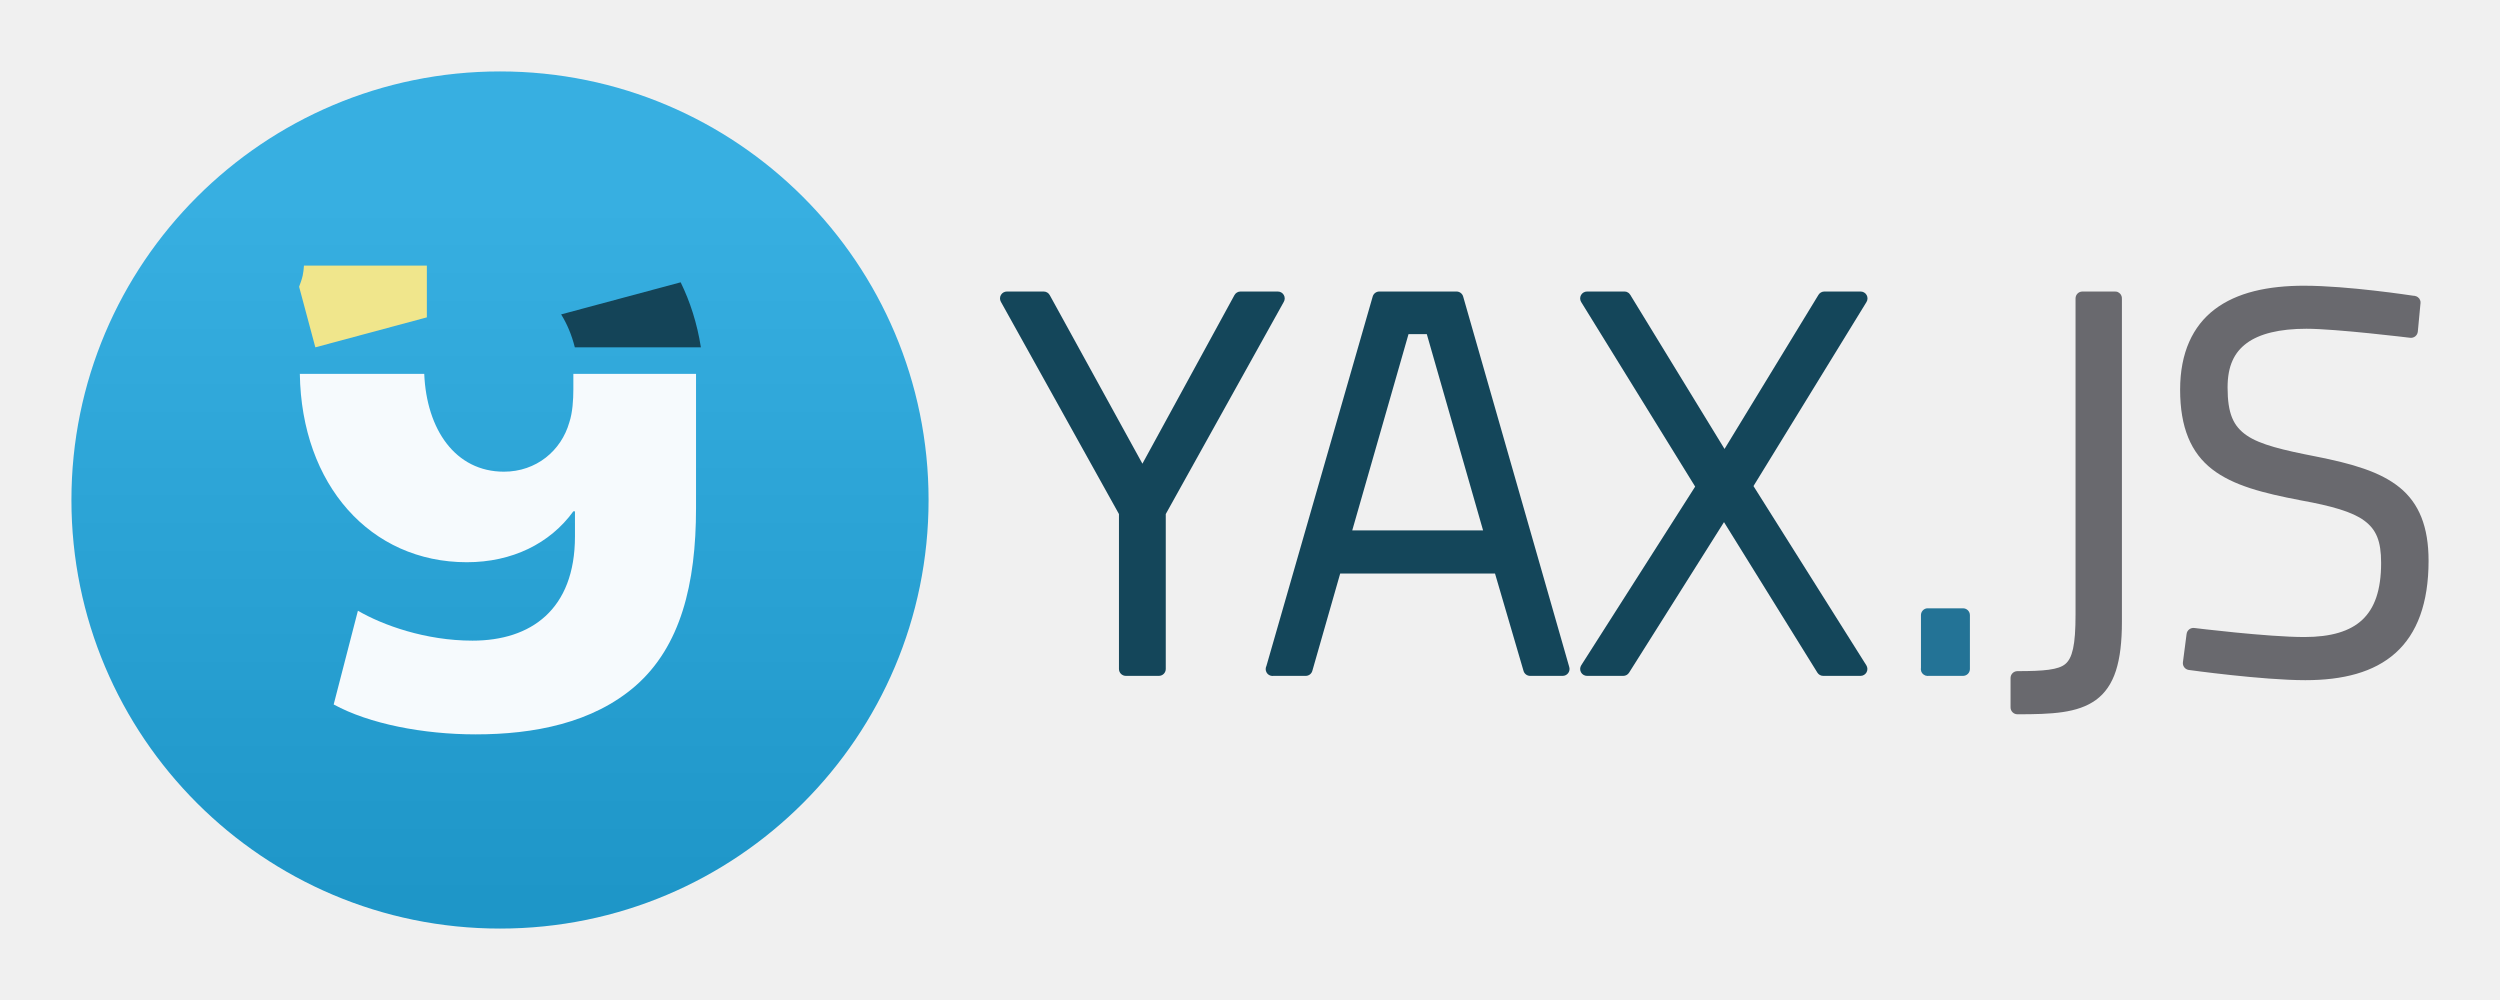
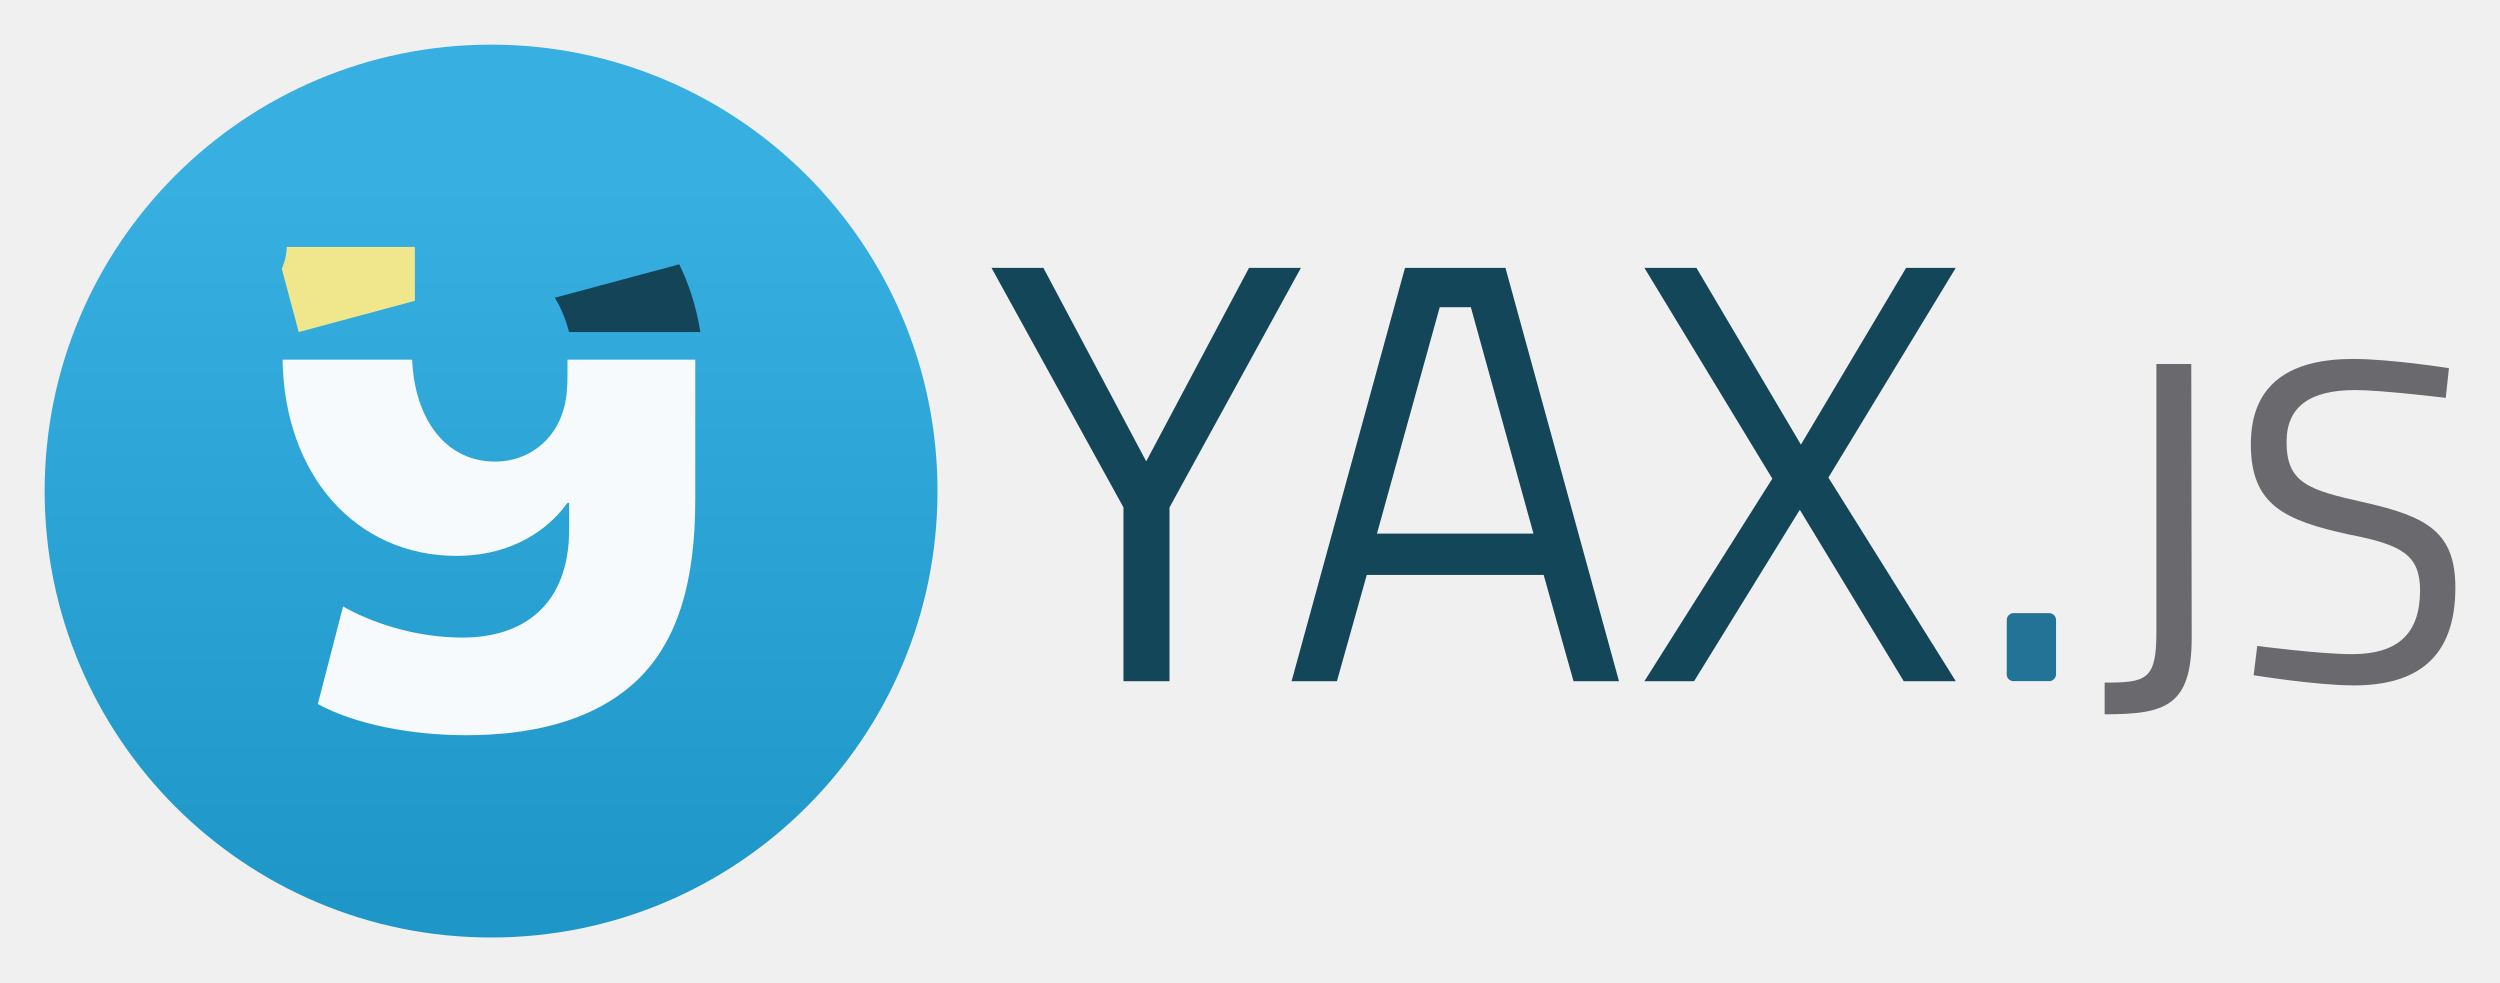
- <svg xmlns="http://www.w3.org/2000/svg" xmlns:xlink="http://www.w3.org/1999/xlink" width="700" height="280" id="svg6289" version="1.1">
+ <svg xmlns="http://www.w3.org/2000/svg" xmlns:xlink="http://www.w3.org/1999/xlink" width="560" height="220" id="svg6289" version="1.1">
  <defs id="defs6291">
    <linearGradient y2="484.711" x2="186.571" y1="509.91" x1="161.372" gradientUnits="userSpaceOnUse" id="linearGradient6178" xlink:href="#linearGradient6083-6" />
    <linearGradient id="linearGradient6083-6">
      <stop style="stop-color:#4b5057;stop-opacity:1;" offset="0" id="stop6085-7" />
      <stop style="stop-color:#4b5057;stop-opacity:0;" offset="1" id="stop6087-4" />
    </linearGradient>
    <linearGradient id="linearGradient3783-1">
      <stop id="stop3785-2" offset="0" style="stop-color:#1e94d3;stop-opacity:1;" />
      <stop style="stop-color:#1e94d3;stop-opacity:1;" offset="1" id="stop3803-6" />
    </linearGradient>
    <linearGradient gradientUnits="userSpaceOnUse" y2="50" x2="30" y1="90" x1="-10" id="linearGradient3827-7" xlink:href="#linearGradient3783-1" />
    <linearGradient gradientUnits="userSpaceOnUse" y2="50" x2="30" y1="90" x1="-10" id="linearGradient3827" xlink:href="#linearGradient3783" />
    <linearGradient id="linearGradient3783">
      <stop id="stop3785" offset="0" style="stop-color:#1e94d3;stop-opacity:1;" />
      <stop style="stop-color:#1e94d3;stop-opacity:1;" offset="1" id="stop3803" />
    </linearGradient>
    <linearGradient id="linearGradient3821">
      <stop id="stop3823" offset="0" style="stop-color:#37aee2;stop-opacity:1;" />
      <stop id="stop3825" offset="1" style="stop-color:#1e96c8;stop-opacity:1;" />
    </linearGradient>
    <linearGradient id="linearGradient3829">
      <stop style="stop-color:#1f96d4;stop-opacity:1;" offset="0" id="stop3831" />
      <stop style="stop-color:#37aee2;stop-opacity:1;" offset="1" id="stop3833" />
    </linearGradient>
    <linearGradient id="linearGradient3877">
      <stop id="stop3879" offset="0" style="stop-color:#eff7fc;stop-opacity:1;" />
      <stop id="stop3881" offset="1" style="stop-color:#ffffff;stop-opacity:1;" />
    </linearGradient>
    <linearGradient gradientUnits="userSpaceOnUse" y2="80" x2="6.667" y1="56.667" x1="16.667" id="linearGradient3873-8" xlink:href="#linearGradient3821-9" />
    <linearGradient id="linearGradient3821-9">
      <stop id="stop3823-4" offset="0" style="stop-color:#37afe1;stop-opacity:1;" />
      <stop id="stop3825-4" offset="1" style="stop-color:#1e96c8;stop-opacity:1;" />
    </linearGradient>
    <linearGradient xlink:href="#linearGradient5572-4-3" id="linearGradient6130-7-7" gradientUnits="userSpaceOnUse" gradientTransform="translate(-1.97614,-6.9999998e-6)" x1="170.167" y1="554.357" x2="203.215" y2="431.019" />
    <linearGradient id="linearGradient5572-4-3">
      <stop style="stop-color:#7fffd4;stop-opacity:1;" offset="0" id="stop5574-1-8" />
      <stop style="stop-color:#7fffd4;stop-opacity:0;" offset="1" id="stop5576-4-1" />
    </linearGradient>
    <linearGradient y2="484.711" x2="186.571" y1="509.91" x1="161.372" gradientUnits="userSpaceOnUse" id="linearGradient6287-2" xlink:href="#linearGradient6083-6-8" />
    <linearGradient id="linearGradient6083-6-8">
      <stop style="stop-color:#4b5057;stop-opacity:1;" offset="0" id="stop6085-7-9" />
      <stop style="stop-color:#4b5057;stop-opacity:0;" offset="1" id="stop6087-4-2" />
    </linearGradient>
    <linearGradient y2="80" x2="6.667" y1="56.171" x1="6.667" gradientUnits="userSpaceOnUse" id="linearGradient3223-1" xlink:href="#linearGradient3821-9-7" />
    <linearGradient id="linearGradient3821-9-7">
      <stop id="stop3823-4-3" offset="0" style="stop-color:#37afe1;stop-opacity:1;" />
      <stop id="stop3825-4-1" offset="1" style="stop-color:#1e96c8;stop-opacity:1;" />
    </linearGradient>
    <linearGradient xlink:href="#linearGradient3821-9" id="linearGradient4385" gradientUnits="userSpaceOnUse" x1="6.667" y1="56.171" x2="6.667" y2="88.59" />
    <linearGradient xlink:href="#linearGradient3821-9" id="linearGradient4470" gradientUnits="userSpaceOnUse" x1="6.667" y1="56.171" x2="6.667" y2="88.59" />
-     <linearGradient xlink:href="#linearGradient3821-9" id="linearGradient3975" gradientUnits="userSpaceOnUse" x1="6.667" y1="56.171" x2="6.667" y2="88.59" />
    <linearGradient xlink:href="#linearGradient3821-9-9" id="linearGradient3975-6" gradientUnits="userSpaceOnUse" x1="6.667" y1="56.171" x2="6.667" y2="88.59" />
    <linearGradient id="linearGradient3821-9-9">
      <stop id="stop3823-4-9" offset="0" style="stop-color:#37afe1;stop-opacity:1;" />
      <stop id="stop3825-4-9" offset="1" style="stop-color:#1e96c8;stop-opacity:1;" />
    </linearGradient>
    <linearGradient xlink:href="#linearGradient3821-9-9" id="linearGradient3091" gradientUnits="userSpaceOnUse" x1="6.667" y1="56.171" x2="6.667" y2="88.59" gradientTransform="matrix(6,0,0,6,996.4064,-581.8377)" />
+     <linearGradient xlink:href="#linearGradient3821-9" id="linearGradient3062" gradientUnits="userSpaceOnUse" x1="6.667" y1="56.171" x2="6.667" y2="88.59" />
+     <linearGradient xlink:href="#linearGradient3821-9-74" id="linearGradient3062-1" gradientUnits="userSpaceOnUse" x1="6.667" y1="56.171" x2="6.667" y2="88.59" />
+     <linearGradient id="linearGradient3821-9-74">
+       <stop id="stop3823-4-0" offset="0" style="stop-color:#37afe1;stop-opacity:1;" />
+       <stop id="stop3825-4-94" offset="1" style="stop-color:#1e96c8;stop-opacity:1;" />
+     </linearGradient>
+     <linearGradient xlink:href="#linearGradient3821-9-74" id="linearGradient3909" gradientUnits="userSpaceOnUse" x1="6.667" y1="56.171" x2="6.667" y2="88.59" />
+     <linearGradient xlink:href="#linearGradient3821-9" id="linearGradient13141" gradientUnits="userSpaceOnUse" x1="6.667" y1="56.171" x2="6.667" y2="88.59" />
+     <linearGradient id="linearGradient3821-9-8">
+       <stop id="stop3823-4-2" offset="0" style="stop-color:#37afe1;stop-opacity:1;" />
+       <stop id="stop3825-4-99" offset="1" style="stop-color:#1e96c8;stop-opacity:1;" />
+     </linearGradient>
  </defs>
-   <g id="layer1" transform="translate(0,-772.3622)">
-     <g id="g4378" transform="matrix(0.75,0,0,0.75,421.7858,495.9477)">
-       <path style="fill:url(#linearGradient3975);fill-opacity:1;stroke:none" id="path2995-1-0-8" d="m 30,70 c 0,11.046 -8.954,20 -20,20 -11.046,0 -20,-8.954 -20,-20 0,-11.046 8.954,-20 20,-20 11.046,0 20,8.954 20,20 z" transform="matrix(8,0,0,8,-455.7143,-4.780665)" />
-       <g id="g4373">
-         <path style="fill:#144458;fill-opacity:1;fill-rule:nonzero;stroke:none" d="m -308.269,473.947 -44.622,11.982 c 2.252,3.601 3.951,7.708 5.115,12.297 l 47.062,0 c -1.422,-9.042 -4.053,-17.104 -7.555,-24.279 z" id="path5425-6-8-9" />
-         <path id="path5427-7-6-2" style="fill:#f6fafd;fill-opacity:1;fill-rule:nonzero;stroke:none" d="m -348.327,508.125 0,5.748 c 0,3.927 -0.299,8.751 -1.51,12.366 -3,10.568 -12.346,18.411 -24.397,18.411 -18.187,0 -28.91,-15.806 -29.764,-36.526 l -46.445,0 c 0.617,41.455 26.327,70.325 62.351,70.325 16.869,0 31.031,-6.941 39.765,-19.005 l 0.601,0 0,9.349 c 0,27.46 -16.57,38.933 -38.257,38.933 -17.474,0 -33.441,-5.74 -42.778,-11.168 l -9.047,34.995 c 13.262,7.248 33.447,11.165 53.026,11.165 21.692,0 43.688,-4.215 59.656,-18.1 16.871,-14.786 22.595,-38.019 22.595,-66.388 l 0,-50.107 -45.796,0" />
-         <path style="fill:#f0e68c;fill-opacity:1;fill-rule:nonzero;stroke:none" d="m -444.654,498.226 41.632,-11.194 0,-19.313 -45.881,0 c -0.089,1.262 -0.214,2.541 -0.472,3.705 -0.322,1.429 -0.819,2.814 -1.338,4.178 l 6.06,22.624 z" id="path5628-8-5-4" />
+   <g id="layer1" transform="translate(0,-832.3622)" style="display:inline">
+     <text xml:space="preserve" style="font-size:12.792px;font-style:normal;font-weight:normal;line-height:125%;letter-spacing:0px;word-spacing:0px;fill:#000000;fill-opacity:1;stroke:none;font-family:Sans" x="9.094" y="1081.355" id="text4163">
+       <tspan id="tspan4165" x="9.094" y="1081.355" style="font-style:normal;font-variant:normal;font-weight:normal;font-stretch:normal;font-family:Titillium;-inkscape-font-specification:Titillium">YET ANOTHER EXTENSIBLE JAVASCRIPT APPLICATIONS DEVELOPMENT LIBRARY AND FRAMEWORK</tspan>
+     </text>
+     <g id="g13129" transform="translate(-2.375e-4,-4.625e-6)">
+       <g transform="matrix(0.625,0,0,0.625,344.8216,595.3501)" id="g4378">
+         <path transform="matrix(8,0,0,8,-455.7143,-4.780665)" d="m 30,70 a 20,20 0 1 1 -40,0 20,20 0 1 1 40,0 z" id="path2995-1-0-8" style="fill:url(#linearGradient13141);fill-opacity:1;stroke:none" />
+         <g id="g4373">
+           <path id="path5425-6-8-9" d="m -308.269,473.947 -44.622,11.982 c 2.252,3.601 3.951,7.708 5.115,12.297 l 47.062,0 c -1.422,-9.042 -4.053,-17.104 -7.555,-24.279 z" style="fill:#144458;fill-opacity:1;fill-rule:nonzero;stroke:none" />
+           <path d="m -348.327,508.125 0,5.748 c 0,3.927 -0.299,8.751 -1.51,12.366 -3,10.568 -12.346,18.411 -24.397,18.411 -18.187,0 -28.91,-15.806 -29.764,-36.526 l -46.445,0 c 0.617,41.455 26.327,70.325 62.351,70.325 16.869,0 31.031,-6.941 39.765,-19.005 l 0.601,0 0,9.349 c 0,27.46 -16.57,38.933 -38.257,38.933 -17.474,0 -33.441,-5.74 -42.778,-11.168 l -9.047,34.995 c 13.262,7.248 33.447,11.165 53.026,11.165 21.692,0 43.688,-4.215 59.656,-18.1 16.871,-14.786 22.595,-38.019 22.595,-66.388 l 0,-50.107 -45.796,0" style="fill:#f6fafd;fill-opacity:1;fill-rule:nonzero;stroke:none" id="path5427-7-6-2" />
+           <path id="path5628-8-5-4" d="m -444.654,498.226 41.632,-11.194 0,-19.313 -45.881,0 c -0.089,1.262 -0.214,2.541 -0.472,3.705 -0.322,1.429 -0.819,2.814 -1.338,4.178 l 6.06,22.624 z" style="fill:#f0e68c;fill-opacity:1;fill-rule:nonzero;stroke:none" />
+         </g>
      </g>
-     </g>
-     <g id="g3958" transform="translate(20.89343,15.35717)">
-       <path id="path3112" d="m 261.052,838.632 a 1.928,1.928 0 0 0 -1.687,2.892 l 33.05,59.413 0,43.384 a 1.928,1.928 0 0 0 1.928,1.928 l 9.249,0 a 1.928,1.928 0 0 0 1.928,-1.928 l 0,-43.384 33.05,-59.413 a 1.928,1.928 0 0 0 -1.687,-2.892 l -10.454,0 a 1.928,1.928 0 0 0 -1.687,1.024 l -25.759,47.181 -25.94,-47.181 a 1.928,1.928 0 0 0 -1.687,-1.024 l -10.304,0 z m 104.243,0 a 1.928,1.928 0 0 0 -1.838,1.416 l -29.736,103.369 -0.03,0.09 a 1.928,1.928 0 0 0 -0.181,0.663 1.928,1.928 0 0 0 0,0.362 1.928,1.928 0 0 0 0.03,0.211 1.928,1.928 0 0 0 0.121,0.362 1.928,1.928 0 0 0 0.09,0.181 1.928,1.928 0 0 0 0.09,0.151 1.928,1.928 0 0 0 0.241,0.301 1.928,1.928 0 0 0 0.151,0.121 1.928,1.928 0 0 0 1.476,0.392 l 8.978,0 a 1.928,1.928 0 0 0 1.868,-1.386 l 7.803,-27.266 43.354,0 7.984,27.266 a 1.928,1.928 0 0 0 1.838,1.386 l 9.129,0 a 1.928,1.928 0 0 0 1.838,-2.47 L 388.795,840.048 a 1.928,1.928 0 0 0 -1.838,-1.416 l -21.662,0 z m 58.177,0 a 1.928,1.928 0 0 0 -1.627,2.953 l 31.906,51.67 -31.906,50.043 a 1.928,1.928 0 0 0 1.627,2.953 l 10.153,0 a 1.928,1.928 0 0 0 1.627,-0.904 l 26.573,-42.149 26.151,42.149 a 1.928,1.928 0 0 0 1.627,0.904 l 10.454,0 a 1.928,1.928 0 0 0 1.627,-2.953 l -31.604,-50.193 31.634,-51.519 a 1.928,1.928 0 0 0 -1.657,-2.953 l -10.153,0 a 1.928,1.928 0 0 0 -1.627,0.934 l -26.302,43.143 -26.242,-42.902 a 1.928,1.928 0 0 0 -0.09,-0.181 l -0.06,-0.06 a 1.928,1.928 0 0 0 -0.241,-0.301 1.928,1.928 0 0 0 -0.06,-0.09 1.928,1.928 0 0 0 -0.06,-0.06 1.928,1.928 0 0 0 -0.09,-0.06 1.928,1.928 0 0 0 -0.06,-0.06 1.928,1.928 0 0 0 -0.271,-0.151 1.928,1.928 0 0 0 -0.241,-0.121 1.928,1.928 0 0 0 -0.121,-0.03 1.928,1.928 0 0 0 -0.181,-0.03 1.928,1.928 0 0 0 -0.271,-0.03 1.928,1.928 0 0 0 -0.06,0 l -0.331,0 -10.123,0 z m -49.982,11.931 5.122,0 15.757,54.954 -36.636,0 15.757,-54.954 z" style="font-size:154.839px;font-style:normal;font-variant:normal;font-weight:300;font-stretch:normal;text-align:start;line-height:125%;letter-spacing:0px;word-spacing:0px;writing-mode:lr-tb;text-anchor:start;fill:#14465a;fill-opacity:1;stroke:none;font-family:Titillium;-inkscape-font-specification:Titillium Light" />
-       <path id="path3118" d="m 518.69,927.329 a 1.928,1.928 0 0 0 -1.717,1.928 l 0,14.702 a 1.928,1.928 0 0 0 0.06,0.934 1.928,1.928 0 0 0 0,0.03 1.928,1.928 0 0 0 0.06,0.151 1.928,1.928 0 0 0 0,0.03 1.928,1.928 0 0 0 0.09,0.151 1.928,1.928 0 0 0 0,0.03 1.928,1.928 0 0 0 0.09,0.121 1.928,1.928 0 0 0 0,0.03 1.928,1.928 0 0 0 0.121,0.121 1.928,1.928 0 0 0 0,0.03 1.928,1.928 0 0 0 0.121,0.121 1.928,1.928 0 0 0 0.03,0.03 1.928,1.928 0 0 0 0.121,0.09 1.928,1.928 0 0 0 0.06,0.06 1.928,1.928 0 0 0 0.09,0.06 1.928,1.928 0 0 0 0.03,0 1.928,1.928 0 0 0 0.301,0.181 1.928,1.928 0 0 0 0.211,0.06 1.928,1.928 0 0 0 0.844,0.06 l 9.551,0 a 1.928,1.928 0 0 0 1.928,-1.928 l 0,-15.064 a 1.928,1.928 0 0 0 -1.928,-1.928 l -9.852,0 a 1.928,1.928 0 0 0 -0.211,0 z" style="font-size:154.839px;font-style:normal;font-variant:normal;font-weight:300;font-stretch:normal;text-align:start;line-height:125%;letter-spacing:0px;word-spacing:0px;writing-mode:lr-tb;text-anchor:start;fill:#237396;fill-opacity:1;stroke:none;font-family:Titillium;-inkscape-font-specification:Titillium Light" />
-       <path id="path3120" d="m 624.309,837.005 c -10.242,0 -18.86,1.892 -25.067,6.598 -6.206,4.706 -9.701,12.234 -9.701,22.506 0,10.65 3.067,17.724 8.978,22.295 5.911,4.571 14.264,6.679 24.856,8.707 8.585,1.554 14.364,3.191 17.715,5.664 3.351,2.473 4.73,5.679 4.73,11.84 0,7.668 -1.84,12.717 -5.272,15.938 -3.433,3.22 -8.755,4.82 -16.239,4.82 -10.291,0 -30.791,-2.531 -30.791,-2.531 a 1.928,1.928 0 0 0 -2.169,1.687 l -1.024,7.894 a 1.928,1.928 0 0 0 1.627,2.169 c 0,0 20.557,2.862 32.659,2.862 10.493,0 19.177,-2.181 25.247,-7.622 6.071,-5.441 9.249,-13.987 9.249,-25.82 0,-9.52 -2.674,-16.108 -8.104,-20.517 -5.43,-4.41 -13.229,-6.644 -23.47,-8.677 -9.158,-1.787 -15.553,-3.298 -19.312,-5.875 -3.759,-2.577 -5.393,-6.08 -5.393,-13.437 0,-5.993 1.827,-9.825 5.393,-12.443 3.566,-2.618 9.157,-4.007 16.691,-4.007 8.281,0 29.043,2.531 29.043,2.531 a 1.928,1.928 0 0 0 2.139,-1.717 l 0.723,-7.653 a 1.928,1.928 0 0 0 0,-0.03 1.928,1.928 0 0 0 0.03,-0.633 1.928,1.928 0 0 0 -0.03,-0.271 1.928,1.928 0 0 0 -0.03,-0.09 1.928,1.928 0 0 0 -0.09,-0.181 1.928,1.928 0 0 0 -0.03,-0.09 1.928,1.928 0 0 0 -0.03,-0.09 1.928,1.928 0 0 0 -0.151,-0.241 1.928,1.928 0 0 0 -0.06,-0.09 1.928,1.928 0 0 0 -0.09,-0.06 1.928,1.928 0 0 0 -0.06,-0.06 1.928,1.928 0 0 0 -0.06,-0.06 1.928,1.928 0 0 0 -0.09,-0.09 1.928,1.928 0 0 0 -0.06,-0.03 1.928,1.928 0 0 0 -0.09,-0.06 1.928,1.928 0 0 0 -0.09,-0.06 1.928,1.928 0 0 0 -0.181,-0.09 1.928,1.928 0 0 0 -0.06,-0.03 1.928,1.928 0 0 0 -0.121,-0.03 1.928,1.928 0 0 0 -0.633,-0.121 1.928,1.928 0 0 0 -0.06,0 c -0.652,-0.1 -18.352,-2.802 -30.52,-2.802 z m -62.124,1.627 a 1.928,1.928 0 0 0 -1.928,1.928 l 0,88.546 c 0,4.192 -0.206,7.303 -0.693,9.52 -0.487,2.217 -1.184,3.456 -2.139,4.278 -1.91,1.645 -6.005,2.019 -13.437,2.019 a 1.928,1.928 0 0 0 -1.928,1.928 l 0,8.225 a 1.928,1.928 0 0 0 1.928,1.928 c 9.609,0 16.825,-0.294 21.963,-4.007 2.569,-1.857 4.44,-4.568 5.604,-8.165 1.163,-3.597 1.687,-8.083 1.687,-13.799 l 0,-90.113 a 1.928,1.928 0 0 0 0,-0.181 1.928,1.928 0 0 0 -0.03,-0.542 1.928,1.928 0 0 0 0,-0.03 1.928,1.928 0 0 0 -0.121,-0.362 1.928,1.928 0 0 0 -0.09,-0.181 1.928,1.928 0 0 0 -0.09,-0.151 1.928,1.928 0 0 0 0,-0.03 1.928,1.928 0 0 0 -0.121,-0.121 1.928,1.928 0 0 0 0,-0.03 1.928,1.928 0 0 0 -0.271,-0.241 1.928,1.928 0 0 0 -0.181,-0.121 1.928,1.928 0 0 0 -0.121,-0.09 1.928,1.928 0 0 0 -0.03,0 1.928,1.928 0 0 0 -0.151,-0.09 1.928,1.928 0 0 0 -0.03,0 1.928,1.928 0 0 0 -0.151,-0.06 1.928,1.928 0 0 0 -0.03,0 1.928,1.928 0 0 0 -0.181,-0.03 1.928,1.928 0 0 0 -0.331,-0.03 l -0.241,0 -8.888,0 z" style="font-size:154.839px;font-style:normal;font-variant:normal;font-weight:300;font-stretch:normal;text-align:start;line-height:125%;letter-spacing:0px;word-spacing:0px;writing-mode:lr-tb;text-anchor:start;fill:#69696e;fill-opacity:1;stroke:none;font-family:Titillium;-inkscape-font-specification:Titillium Light" />
-     </g>
-     <g id="g3916">
-       <rect y="492.362" x="0" height="280" width="700" id="rect3898" style="fill:#ffffff;fill-opacity:1;stroke:none;opacity:0" />
-       <g transform="translate(0,-280)" id="g3891">
-         <path style="fill:#696969;fill-opacity:1;stroke:none" d="m 140,792.362 c -66.274,0 -120,53.726 -120,120 0,66.274 53.726,120 120,120 66.274,0 120,-53.726 120,-120 0,-66.274 -53.726,-120 -120,-120 z m -54.906,54.375 34.437,0 0,14.5 -31.25,8.375 -4.531,-16.969 c 0.389,-1.023 0.759,-2.054 1,-3.125 0.194,-0.873 0.277,-1.834 0.344,-2.781 z m 105.5,4.688 c 2.627,5.381 4.59,11.406 5.656,18.188 l -35.281,0 c -0.873,-3.442 -2.155,-6.518 -3.844,-9.219 l 33.469,-8.969 z m -106.625,25.625 34.813,0 c 0.641,15.54 8.704,27.406 22.344,27.406 9.038,0 16.031,-5.887 18.281,-13.812 0.908,-2.711 1.125,-6.336 1.125,-9.281 l 0,-4.312 34.344,0 0,37.594 c 0,21.277 -4.284,38.691 -16.937,49.781 -11.976,10.414 -28.481,13.562 -44.75,13.562 -14.684,0 -29.803,-2.939 -39.75,-8.375 l 6.781,-26.25 c 7.003,4.071 18.988,8.375 32.094,8.375 16.265,0 28.687,-8.592 28.687,-29.188 l 0,-7 -0.469,0 c -6.551,9.048 -17.161,14.25 -29.812,14.25 -27.017,0 -46.287,-21.659 -46.75,-52.75 z" id="path2995-1-0-8-9" />
-         <g id="g3958-5" transform="translate(20.89344,15.35717)" style="fill:#696969;fill-opacity:1">
-           <path id="path3112-2" d="m 261.052,838.632 a 1.928,1.928 0 0 0 -1.687,2.892 l 33.05,59.413 0,43.384 a 1.928,1.928 0 0 0 1.928,1.928 l 9.249,0 a 1.928,1.928 0 0 0 1.928,-1.928 l 0,-43.384 33.05,-59.413 a 1.928,1.928 0 0 0 -1.687,-2.892 l -10.454,0 a 1.928,1.928 0 0 0 -1.687,1.024 l -25.759,47.181 -25.94,-47.181 a 1.928,1.928 0 0 0 -1.687,-1.024 l -10.304,0 z m 104.243,0 a 1.928,1.928 0 0 0 -1.838,1.416 l -29.736,103.369 -0.03,0.09 a 1.928,1.928 0 0 0 -0.181,0.663 1.928,1.928 0 0 0 0,0.362 1.928,1.928 0 0 0 0.03,0.211 1.928,1.928 0 0 0 0.121,0.362 1.928,1.928 0 0 0 0.09,0.181 1.928,1.928 0 0 0 0.09,0.151 1.928,1.928 0 0 0 0.241,0.301 1.928,1.928 0 0 0 0.151,0.121 1.928,1.928 0 0 0 1.476,0.392 l 8.978,0 a 1.928,1.928 0 0 0 1.868,-1.386 l 7.803,-27.266 43.354,0 7.984,27.266 a 1.928,1.928 0 0 0 1.838,1.386 l 9.129,0 a 1.928,1.928 0 0 0 1.838,-2.47 L 388.795,840.048 a 1.928,1.928 0 0 0 -1.838,-1.416 l -21.662,0 z m 58.177,0 a 1.928,1.928 0 0 0 -1.627,2.953 l 31.906,51.67 -31.906,50.043 a 1.928,1.928 0 0 0 1.627,2.953 l 10.153,0 a 1.928,1.928 0 0 0 1.627,-0.904 l 26.573,-42.149 26.151,42.149 a 1.928,1.928 0 0 0 1.627,0.904 l 10.454,0 a 1.928,1.928 0 0 0 1.627,-2.953 l -31.604,-50.193 31.634,-51.519 a 1.928,1.928 0 0 0 -1.657,-2.953 l -10.153,0 a 1.928,1.928 0 0 0 -1.627,0.934 l -26.302,43.143 -26.242,-42.902 a 1.928,1.928 0 0 0 -0.09,-0.181 l -0.06,-0.06 a 1.928,1.928 0 0 0 -0.241,-0.301 1.928,1.928 0 0 0 -0.06,-0.09 1.928,1.928 0 0 0 -0.06,-0.06 1.928,1.928 0 0 0 -0.09,-0.06 1.928,1.928 0 0 0 -0.06,-0.06 1.928,1.928 0 0 0 -0.271,-0.151 1.928,1.928 0 0 0 -0.241,-0.121 1.928,1.928 0 0 0 -0.121,-0.03 1.928,1.928 0 0 0 -0.181,-0.03 1.928,1.928 0 0 0 -0.271,-0.03 1.928,1.928 0 0 0 -0.06,0 l -0.331,0 -10.123,0 z m -49.982,11.931 5.122,0 15.757,54.954 -36.636,0 15.757,-54.954 z" style="font-size:154.839px;font-style:normal;font-variant:normal;font-weight:300;font-stretch:normal;text-align:start;line-height:125%;letter-spacing:0px;word-spacing:0px;writing-mode:lr-tb;text-anchor:start;fill:#696969;fill-opacity:1;stroke:none;font-family:Titillium;-inkscape-font-specification:Titillium Light" />
-           <path id="path3118-9" d="m 518.69,927.329 a 1.928,1.928 0 0 0 -1.717,1.928 l 0,14.702 a 1.928,1.928 0 0 0 0.06,0.934 1.928,1.928 0 0 0 0,0.03 1.928,1.928 0 0 0 0.06,0.151 1.928,1.928 0 0 0 0,0.03 1.928,1.928 0 0 0 0.09,0.151 1.928,1.928 0 0 0 0,0.03 1.928,1.928 0 0 0 0.09,0.121 1.928,1.928 0 0 0 0,0.03 1.928,1.928 0 0 0 0.121,0.121 1.928,1.928 0 0 0 0,0.03 1.928,1.928 0 0 0 0.121,0.121 1.928,1.928 0 0 0 0.03,0.03 1.928,1.928 0 0 0 0.121,0.09 1.928,1.928 0 0 0 0.06,0.06 1.928,1.928 0 0 0 0.09,0.06 1.928,1.928 0 0 0 0.03,0 1.928,1.928 0 0 0 0.301,0.181 1.928,1.928 0 0 0 0.211,0.06 1.928,1.928 0 0 0 0.844,0.06 l 9.551,0 a 1.928,1.928 0 0 0 1.928,-1.928 l 0,-15.064 a 1.928,1.928 0 0 0 -1.928,-1.928 l -9.852,0 a 1.928,1.928 0 0 0 -0.211,0 z" style="font-size:154.839px;font-style:normal;font-variant:normal;font-weight:300;font-stretch:normal;text-align:start;line-height:125%;letter-spacing:0px;word-spacing:0px;writing-mode:lr-tb;text-anchor:start;fill:#696969;fill-opacity:1;stroke:none;font-family:Titillium;-inkscape-font-specification:Titillium Light" />
-           <path id="path3120-2" d="m 624.309,837.005 c -10.242,0 -18.86,1.892 -25.067,6.598 -6.206,4.706 -9.701,12.234 -9.701,22.506 0,10.65 3.067,17.724 8.978,22.295 5.911,4.571 14.264,6.679 24.856,8.707 8.585,1.554 14.364,3.191 17.715,5.664 3.351,2.473 4.73,5.679 4.73,11.84 0,7.668 -1.84,12.717 -5.272,15.938 -3.433,3.22 -8.755,4.82 -16.239,4.82 -10.291,0 -30.791,-2.531 -30.791,-2.531 a 1.928,1.928 0 0 0 -2.169,1.687 l -1.024,7.894 a 1.928,1.928 0 0 0 1.627,2.169 c 0,0 20.557,2.862 32.659,2.862 10.493,0 19.177,-2.181 25.247,-7.622 6.071,-5.441 9.249,-13.987 9.249,-25.82 0,-9.52 -2.674,-16.108 -8.104,-20.517 -5.43,-4.41 -13.229,-6.644 -23.47,-8.677 -9.158,-1.787 -15.553,-3.298 -19.312,-5.875 -3.759,-2.577 -5.393,-6.08 -5.393,-13.437 0,-5.993 1.827,-9.825 5.393,-12.443 3.566,-2.618 9.157,-4.007 16.691,-4.007 8.281,0 29.043,2.531 29.043,2.531 a 1.928,1.928 0 0 0 2.139,-1.717 l 0.723,-7.653 a 1.928,1.928 0 0 0 0,-0.03 1.928,1.928 0 0 0 0.03,-0.633 1.928,1.928 0 0 0 -0.03,-0.271 1.928,1.928 0 0 0 -0.03,-0.09 1.928,1.928 0 0 0 -0.09,-0.181 1.928,1.928 0 0 0 -0.03,-0.09 1.928,1.928 0 0 0 -0.03,-0.09 1.928,1.928 0 0 0 -0.151,-0.241 1.928,1.928 0 0 0 -0.06,-0.09 1.928,1.928 0 0 0 -0.09,-0.06 1.928,1.928 0 0 0 -0.06,-0.06 1.928,1.928 0 0 0 -0.06,-0.06 1.928,1.928 0 0 0 -0.09,-0.09 1.928,1.928 0 0 0 -0.06,-0.03 1.928,1.928 0 0 0 -0.09,-0.06 1.928,1.928 0 0 0 -0.09,-0.06 1.928,1.928 0 0 0 -0.181,-0.09 1.928,1.928 0 0 0 -0.06,-0.03 1.928,1.928 0 0 0 -0.121,-0.03 1.928,1.928 0 0 0 -0.633,-0.121 1.928,1.928 0 0 0 -0.06,0 c -0.652,-0.1 -18.352,-2.802 -30.52,-2.802 z m -62.124,1.627 a 1.928,1.928 0 0 0 -1.928,1.928 l 0,88.546 c 0,4.192 -0.206,7.303 -0.693,9.52 -0.487,2.217 -1.184,3.456 -2.139,4.278 -1.91,1.645 -6.005,2.019 -13.437,2.019 a 1.928,1.928 0 0 0 -1.928,1.928 l 0,8.225 a 1.928,1.928 0 0 0 1.928,1.928 c 9.609,0 16.825,-0.294 21.963,-4.007 2.569,-1.857 4.44,-4.568 5.604,-8.165 1.163,-3.597 1.687,-8.083 1.687,-13.799 l 0,-90.113 a 1.928,1.928 0 0 0 0,-0.181 1.928,1.928 0 0 0 -0.03,-0.542 1.928,1.928 0 0 0 0,-0.03 1.928,1.928 0 0 0 -0.121,-0.362 1.928,1.928 0 0 0 -0.09,-0.181 1.928,1.928 0 0 0 -0.09,-0.151 1.928,1.928 0 0 0 0,-0.03 1.928,1.928 0 0 0 -0.121,-0.121 1.928,1.928 0 0 0 0,-0.03 1.928,1.928 0 0 0 -0.271,-0.241 1.928,1.928 0 0 0 -0.181,-0.121 1.928,1.928 0 0 0 -0.121,-0.09 1.928,1.928 0 0 0 -0.03,0 1.928,1.928 0 0 0 -0.151,-0.09 1.928,1.928 0 0 0 -0.03,0 1.928,1.928 0 0 0 -0.151,-0.06 1.928,1.928 0 0 0 -0.03,0 1.928,1.928 0 0 0 -0.181,-0.03 1.928,1.928 0 0 0 -0.331,-0.03 l -0.241,0 -8.888,0 z" style="font-size:154.839px;font-style:normal;font-variant:normal;font-weight:300;font-stretch:normal;text-align:start;line-height:125%;letter-spacing:0px;word-spacing:0px;writing-mode:lr-tb;text-anchor:start;fill:#696969;fill-opacity:1;stroke:none;font-family:Titillium;-inkscape-font-specification:Titillium Light" />
-         </g>
+       <g transform="translate(20.75025,232.5938)" id="g13124">
+         <path style="font-size:133.825px;font-style:normal;font-variant:normal;font-weight:normal;font-stretch:normal;text-align:start;line-height:125%;letter-spacing:0px;word-spacing:0px;writing-mode:lr-tb;text-anchor:start;fill:#14465a;fill-opacity:1;stroke:none;font-family:Titillium;-inkscape-font-specification:Titillium Semi-Light" d="m 201.344,-172.594 29.562,53.656 0,38.938 10.312,0 0,-38.938 29.438,-53.656 -11.625,0 L 236,-129.25 l -23.031,-43.344 -11.625,0 z m 92.625,0 L 268.562,-80 l 10.156,0 6.688,-23.812 39.625,0 6.688,23.812 10.188,0 -25.438,-92.594 -22.5,0 z m 53.625,0 L 376.25,-125.375 347.594,-80 l 11.125,0 23.688,-38.406 L 405.688,-80 l 11.656,0 -28.531,-45.625 28.531,-46.969 -11.125,0 L 382.656,-133 359.25,-172.594 l -11.656,0 z m -45.844,8.812 6.969,0 14.031,50.719 -35.062,0 14.062,-50.719 z" transform="translate(0,832.3622)" id="path13086" />
+         <path style="font-size:102.686px;font-style:normal;font-weight:normal;line-height:125%;letter-spacing:0px;word-spacing:0px;fill:#69696e;fill-opacity:1;stroke:none;font-family:Sans" d="m 506.344,-152.188 c -13.863,0 -22.906,5.334 -22.906,19.094 0,13.554 7.41,17.067 22.094,20.25 11.603,2.259 15.812,4.491 15.812,12.5 0,9.858 -5.156,14.281 -15.219,14.281 -7.291,0 -21.25,-1.844 -21.25,-1.844 l -0.812,6.562 c 0,0 14.049,2.281 22.469,2.281 14.068,0 22.719,-6.164 22.719,-21.875 0,-12.425 -6.267,-15.942 -20.438,-19.125 -12.425,-2.773 -17.375,-4.29 -17.375,-13.531 0,-8.009 5.343,-11.625 15.406,-11.625 5.956,0 20.25,1.75 20.25,1.75 l 0.719,-6.656 c 0,0 -13.049,-2.062 -21.469,-2.062 z m -44.062,1.125 0,60.188 c 0,10.577 -2.249,11.188 -11.594,11.188 l 0,7.094 c 13.554,0 19.5,-1.753 19.5,-17.156 l -0.094,-61.312 -7.812,0 z" transform="translate(0,832.3622)" id="path13094" />
+         <path id="path3118-4" d="m 430.147,737.109 a 1.553,1.553 0 0 0 -1.383,1.553 l 0,11.84 a 1.553,1.553 0 0 0 0.049,0.752 1.553,1.553 0 0 0 0,0.024 1.553,1.553 0 0 0 0.049,0.121 1.553,1.553 0 0 0 0,0.024 1.553,1.553 0 0 0 0.073,0.121 1.553,1.553 0 0 0 0,0.024 1.553,1.553 0 0 0 0.073,0.097 1.553,1.553 0 0 0 0,0.024 1.553,1.553 0 0 0 0.097,0.097 1.553,1.553 0 0 0 0,0.024 1.553,1.553 0 0 0 0.097,0.097 1.553,1.553 0 0 0 0.024,0.024 1.553,1.553 0 0 0 0.097,0.073 1.553,1.553 0 0 0 0.049,0.049 1.553,1.553 0 0 0 0.073,0.049 1.553,1.553 0 0 0 0.024,0 1.553,1.553 0 0 0 0.243,0.146 1.553,1.553 0 0 0 0.17,0.049 1.553,1.553 0 0 0 0.679,0.049 l 7.691,0 a 1.553,1.553 0 0 0 1.553,-1.553 l 0,-12.131 a 1.553,1.553 0 0 0 -1.553,-1.553 l -7.934,0 a 1.553,1.553 0 0 0 -0.17,0 z" style="font-size:154.839px;font-style:normal;font-variant:normal;font-weight:300;font-stretch:normal;text-align:start;line-height:125%;letter-spacing:0px;word-spacing:0px;writing-mode:lr-tb;text-anchor:start;fill:#237396;fill-opacity:1;stroke:none;font-family:Titillium;-inkscape-font-specification:Titillium Light" />
      </g>
    </g>
  </g>
+   <g id="layer2" style="display:none">
+     <text xml:space="preserve" style="font-size:12.792px;font-style:normal;font-weight:normal;line-height:125%;letter-spacing:0px;word-spacing:0px;fill:#000000;fill-opacity:1;stroke:none;font-family:Sans" x="9.094" y="248.992" id="text4163-2">
+       <tspan id="tspan4165-6" x="9.094" y="248.992" style="font-style:normal;font-variant:normal;font-weight:normal;font-stretch:normal;font-family:Titillium;-inkscape-font-specification:Titillium">YET ANOTHER EXTENSIBLE JAVASCRIPT APPLICATIONS DEVELOPMENT LIBRARY AND FRAMEWORK</tspan>
+     </text>
+     <g id="g13253" transform="translate(7.5e-6,-20)">
+       <path d="m 64.25,75.312 c -0.056,0.789 -0.12,1.585 -0.281,2.312 -0.201,0.893 -0.519,1.773 -0.844,2.625 l 3.781,14.125 26.031,-7 0,-12.062 -28.688,0 z M 152.156,79.219 124.25,86.688 c 1.407,2.251 2.491,4.819 3.219,7.688 l 29.406,0 c -0.889,-5.651 -2.53,-10.672 -4.719,-15.156 z m -88.875,21.344 c 0.386,25.909 16.454,43.969 38.969,43.969 10.543,0 19.416,-4.335 24.875,-11.875 l 0.375,0 0,5.812 c 0,17.163 -10.352,24.344 -23.906,24.344 -10.921,0 -20.914,-3.576 -26.75,-6.969 l -5.656,21.875 c 8.289,4.53 20.92,6.969 33.156,6.969 13.557,0 27.301,-2.635 37.281,-11.312 10.544,-9.242 14.125,-23.769 14.125,-41.5 l 0,-31.312 -28.625,0 0,3.594 c 0,2.454 -0.18,5.459 -0.938,7.719 -1.875,6.605 -7.718,11.531 -15.25,11.531 -11.367,0 -18.091,-9.894 -18.625,-22.844 l -29.031,0 z M 210,130 c 0,55.228 -44.772,100 -100,100 C 54.772,230 10,185.228 10,130 c 0,-55.228 44.772,-100 100,-100 55.228,0 100,44.772 100,100 z" style="fill:#2e3436;fill-opacity:1;fill-rule:nonzero;stroke:none" id="path5425-6-8-9-57" />
+       <path id="path13086-4" d="m 222.094,80 29.562,53.656 0,38.938 10.312,0 0,-38.938 L 291.406,80 279.781,80 256.75,123.344 233.719,80 l -11.625,0 z m 92.625,0 -25.406,92.594 10.156,0 6.688,-23.812 39.625,0 6.688,23.812 10.188,0 L 337.219,80 l -22.5,0 z m 53.625,0 28.656,47.219 -28.656,45.375 11.125,0 23.688,-38.406 23.281,38.406 11.656,0 -28.531,-45.625 L 438.094,80 l -11.125,0 -23.562,39.594 L 380,80 368.344,80 z M 322.5,88.812 l 6.969,0 14.031,50.719 -35.062,0 L 322.5,88.812 z m 204.594,11.594 c -13.863,0 -22.906,5.334 -22.906,19.094 0,13.554 7.41,17.067 22.094,20.25 11.603,2.259 15.812,4.491 15.812,12.5 0,9.858 -5.156,14.281 -15.219,14.281 -7.291,0 -21.25,-1.844 -21.25,-1.844 l -0.812,6.562 c 0,0 14.049,2.281 22.469,2.281 14.068,0 22.719,-6.164 22.719,-21.875 0,-12.425 -6.267,-15.942 -20.438,-19.125 -12.425,-2.773 -17.375,-4.29 -17.375,-13.531 0,-8.009 5.343,-11.625 15.406,-11.625 5.956,0 20.25,1.75 20.25,1.75 l 0.719,-6.656 c 0,0 -13.049,-2.062 -21.469,-2.062 z m -44.062,1.125 0,60.188 c 0,10.577 -2.249,11.188 -11.594,11.188 l 0,7.094 c 13.554,0 19.5,-1.753 19.5,-17.156 l -0.094,-61.312 -7.812,0 z m -32.125,55.812 a 1.553,1.553 0 0 0 -1.406,1.562 l 0,11.812 a 1.553,1.553 0 0 0 0.062,0.781 1.553,1.553 0 0 0 0.062,0.125 1.553,1.553 0 0 0 0,0.031 1.553,1.553 0 0 0 0.062,0.125 1.553,1.553 0 0 0 0,0.031 1.553,1.553 0 0 0 0.062,0.094 1.553,1.553 0 0 0 0.094,0.125 1.553,1.553 0 0 0 0.094,0.094 1.553,1.553 0 0 0 0.031,0.031 1.553,1.553 0 0 0 0.094,0.094 1.553,1.553 0 0 0 0.062,0.031 1.553,1.553 0 0 0 0.062,0.062 1.553,1.553 0 0 0 0.031,0 1.553,1.553 0 0 0 0.25,0.125 1.553,1.553 0 0 0 0.156,0.062 1.553,1.553 0 0 0 0.688,0.031 l 7.688,0 a 1.553,1.553 0 0 0 1.562,-1.531 l 0,-12.125 A 1.553,1.553 0 0 0 459,157.344 l -7.938,0 a 1.553,1.553 0 0 0 -0.156,0 z" style="font-size:133.825px;font-style:normal;font-variant:normal;font-weight:normal;font-stretch:normal;text-align:start;line-height:125%;letter-spacing:0px;word-spacing:0px;writing-mode:lr-tb;text-anchor:start;fill:#2e3436;fill-opacity:1;stroke:none;font-family:Titillium;-inkscape-font-specification:Titillium Semi-Light" />
+     </g>
+   </g>
</svg>
